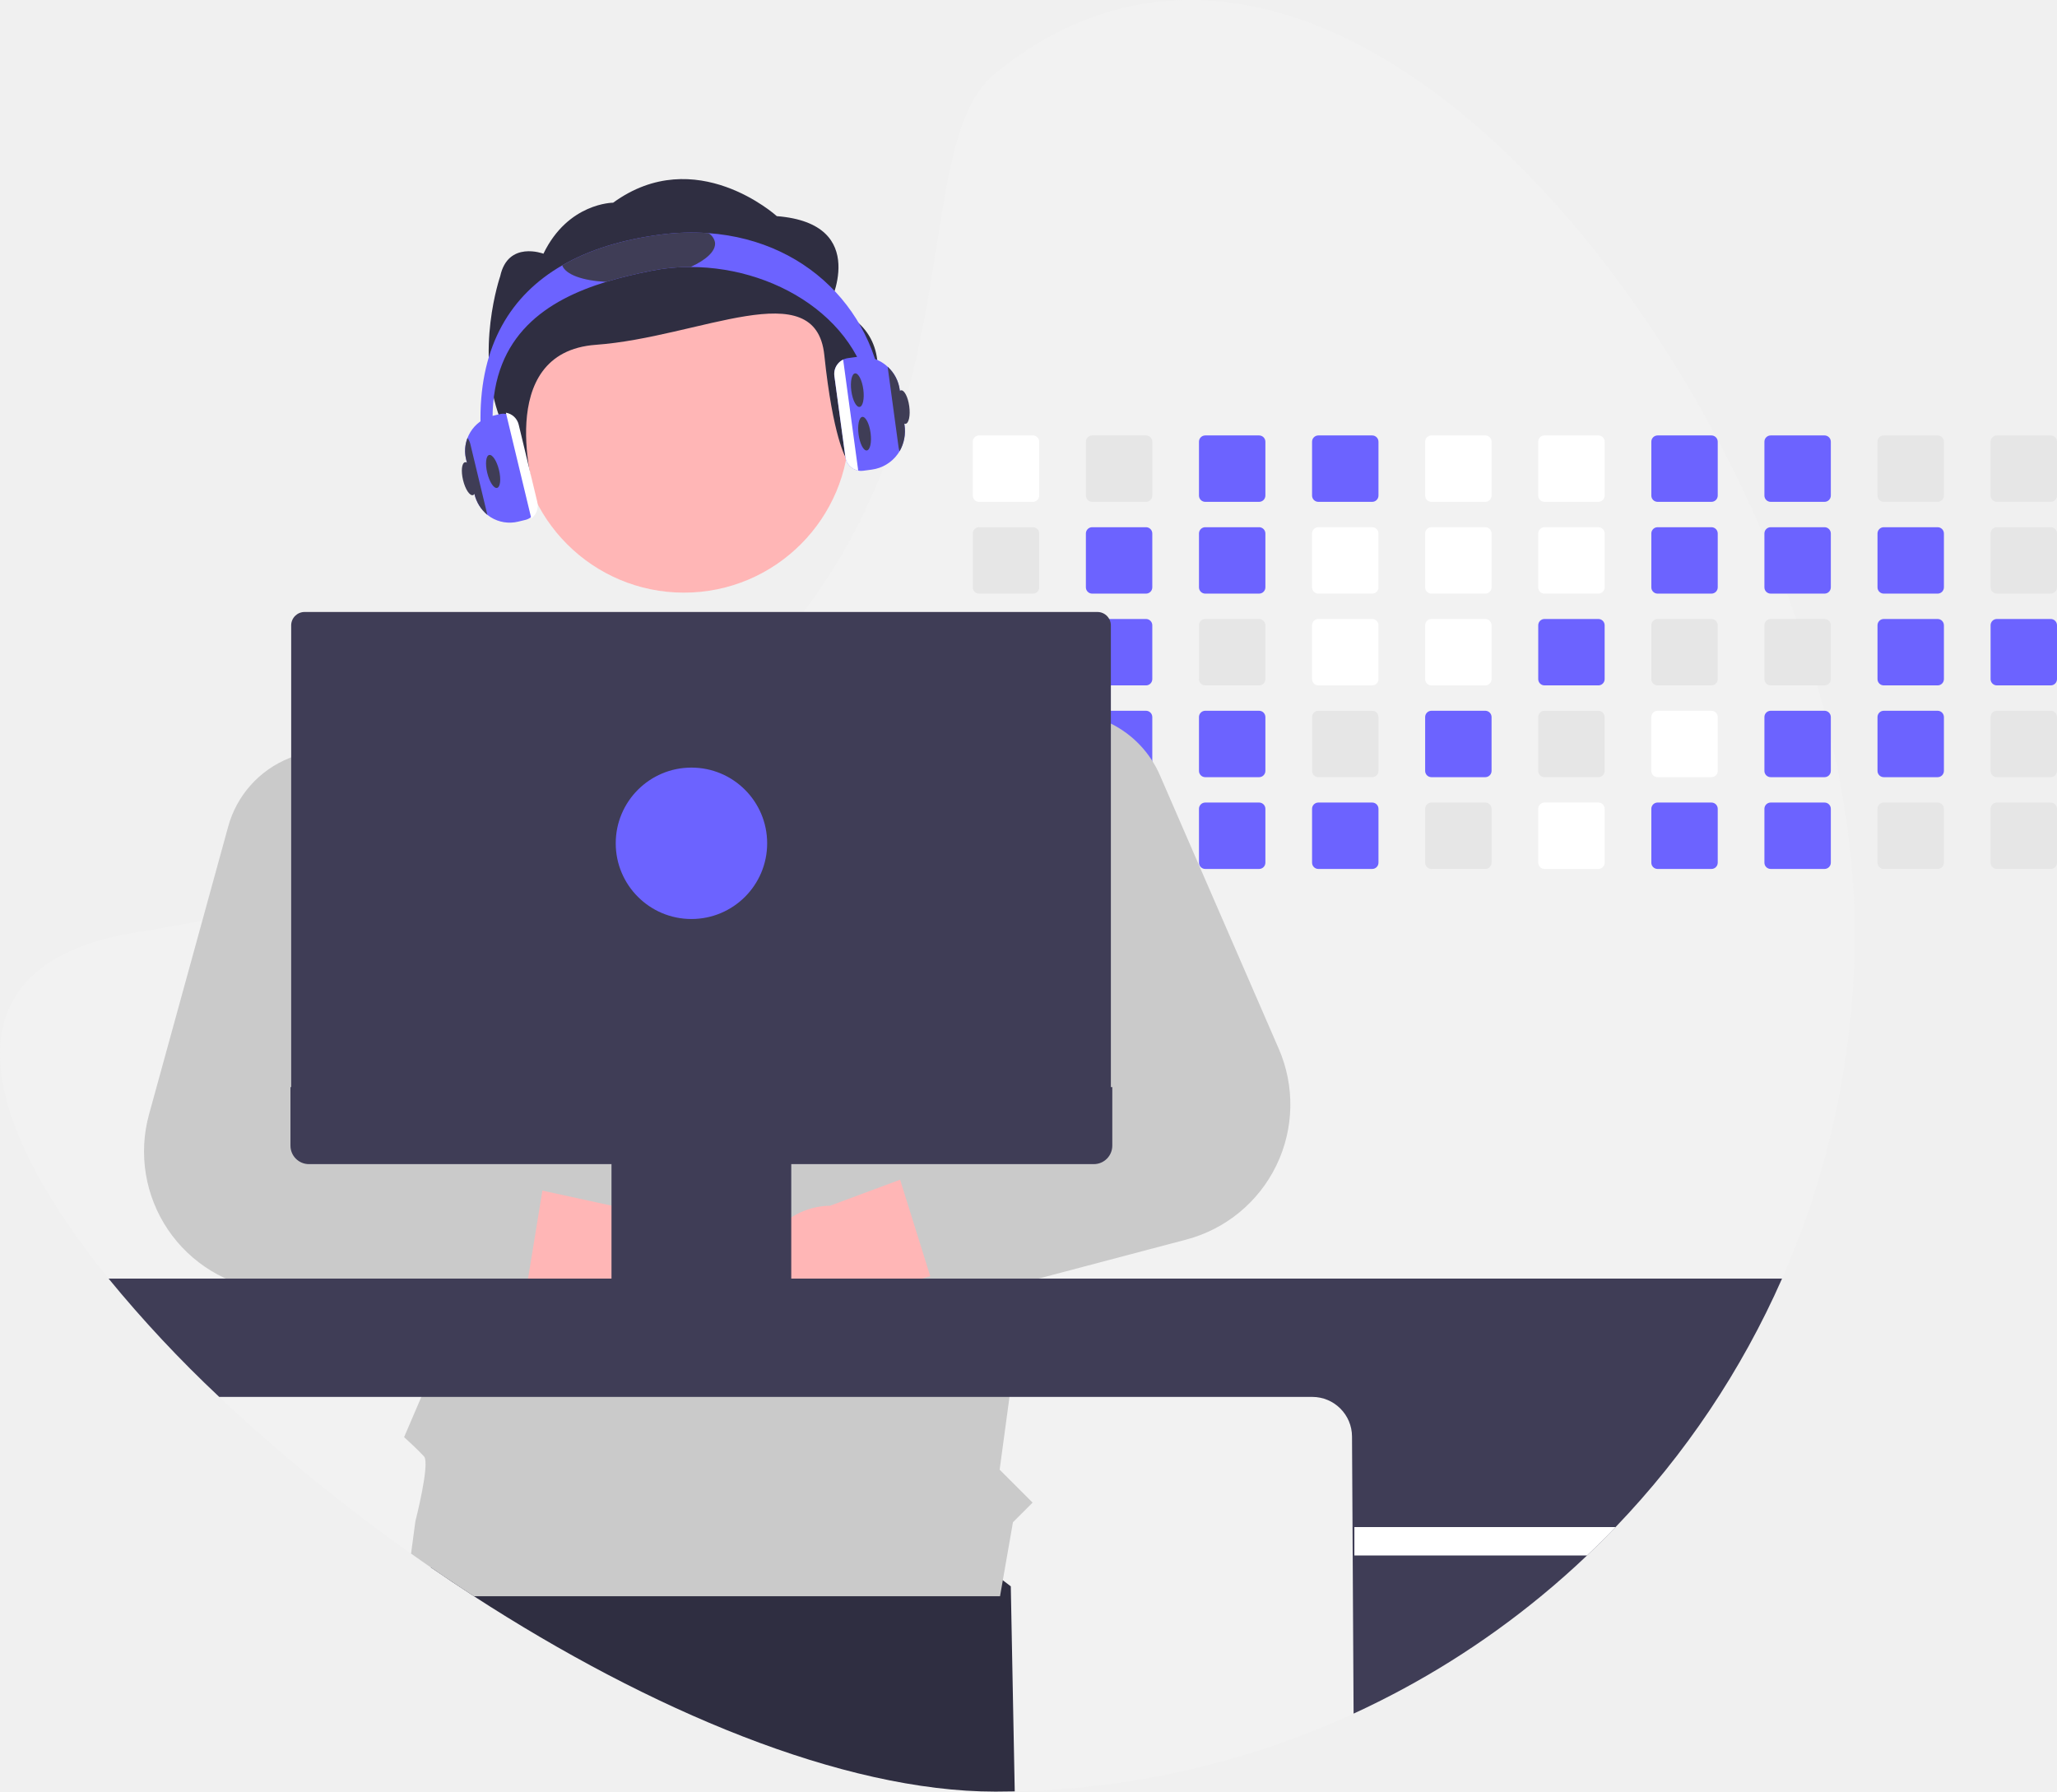
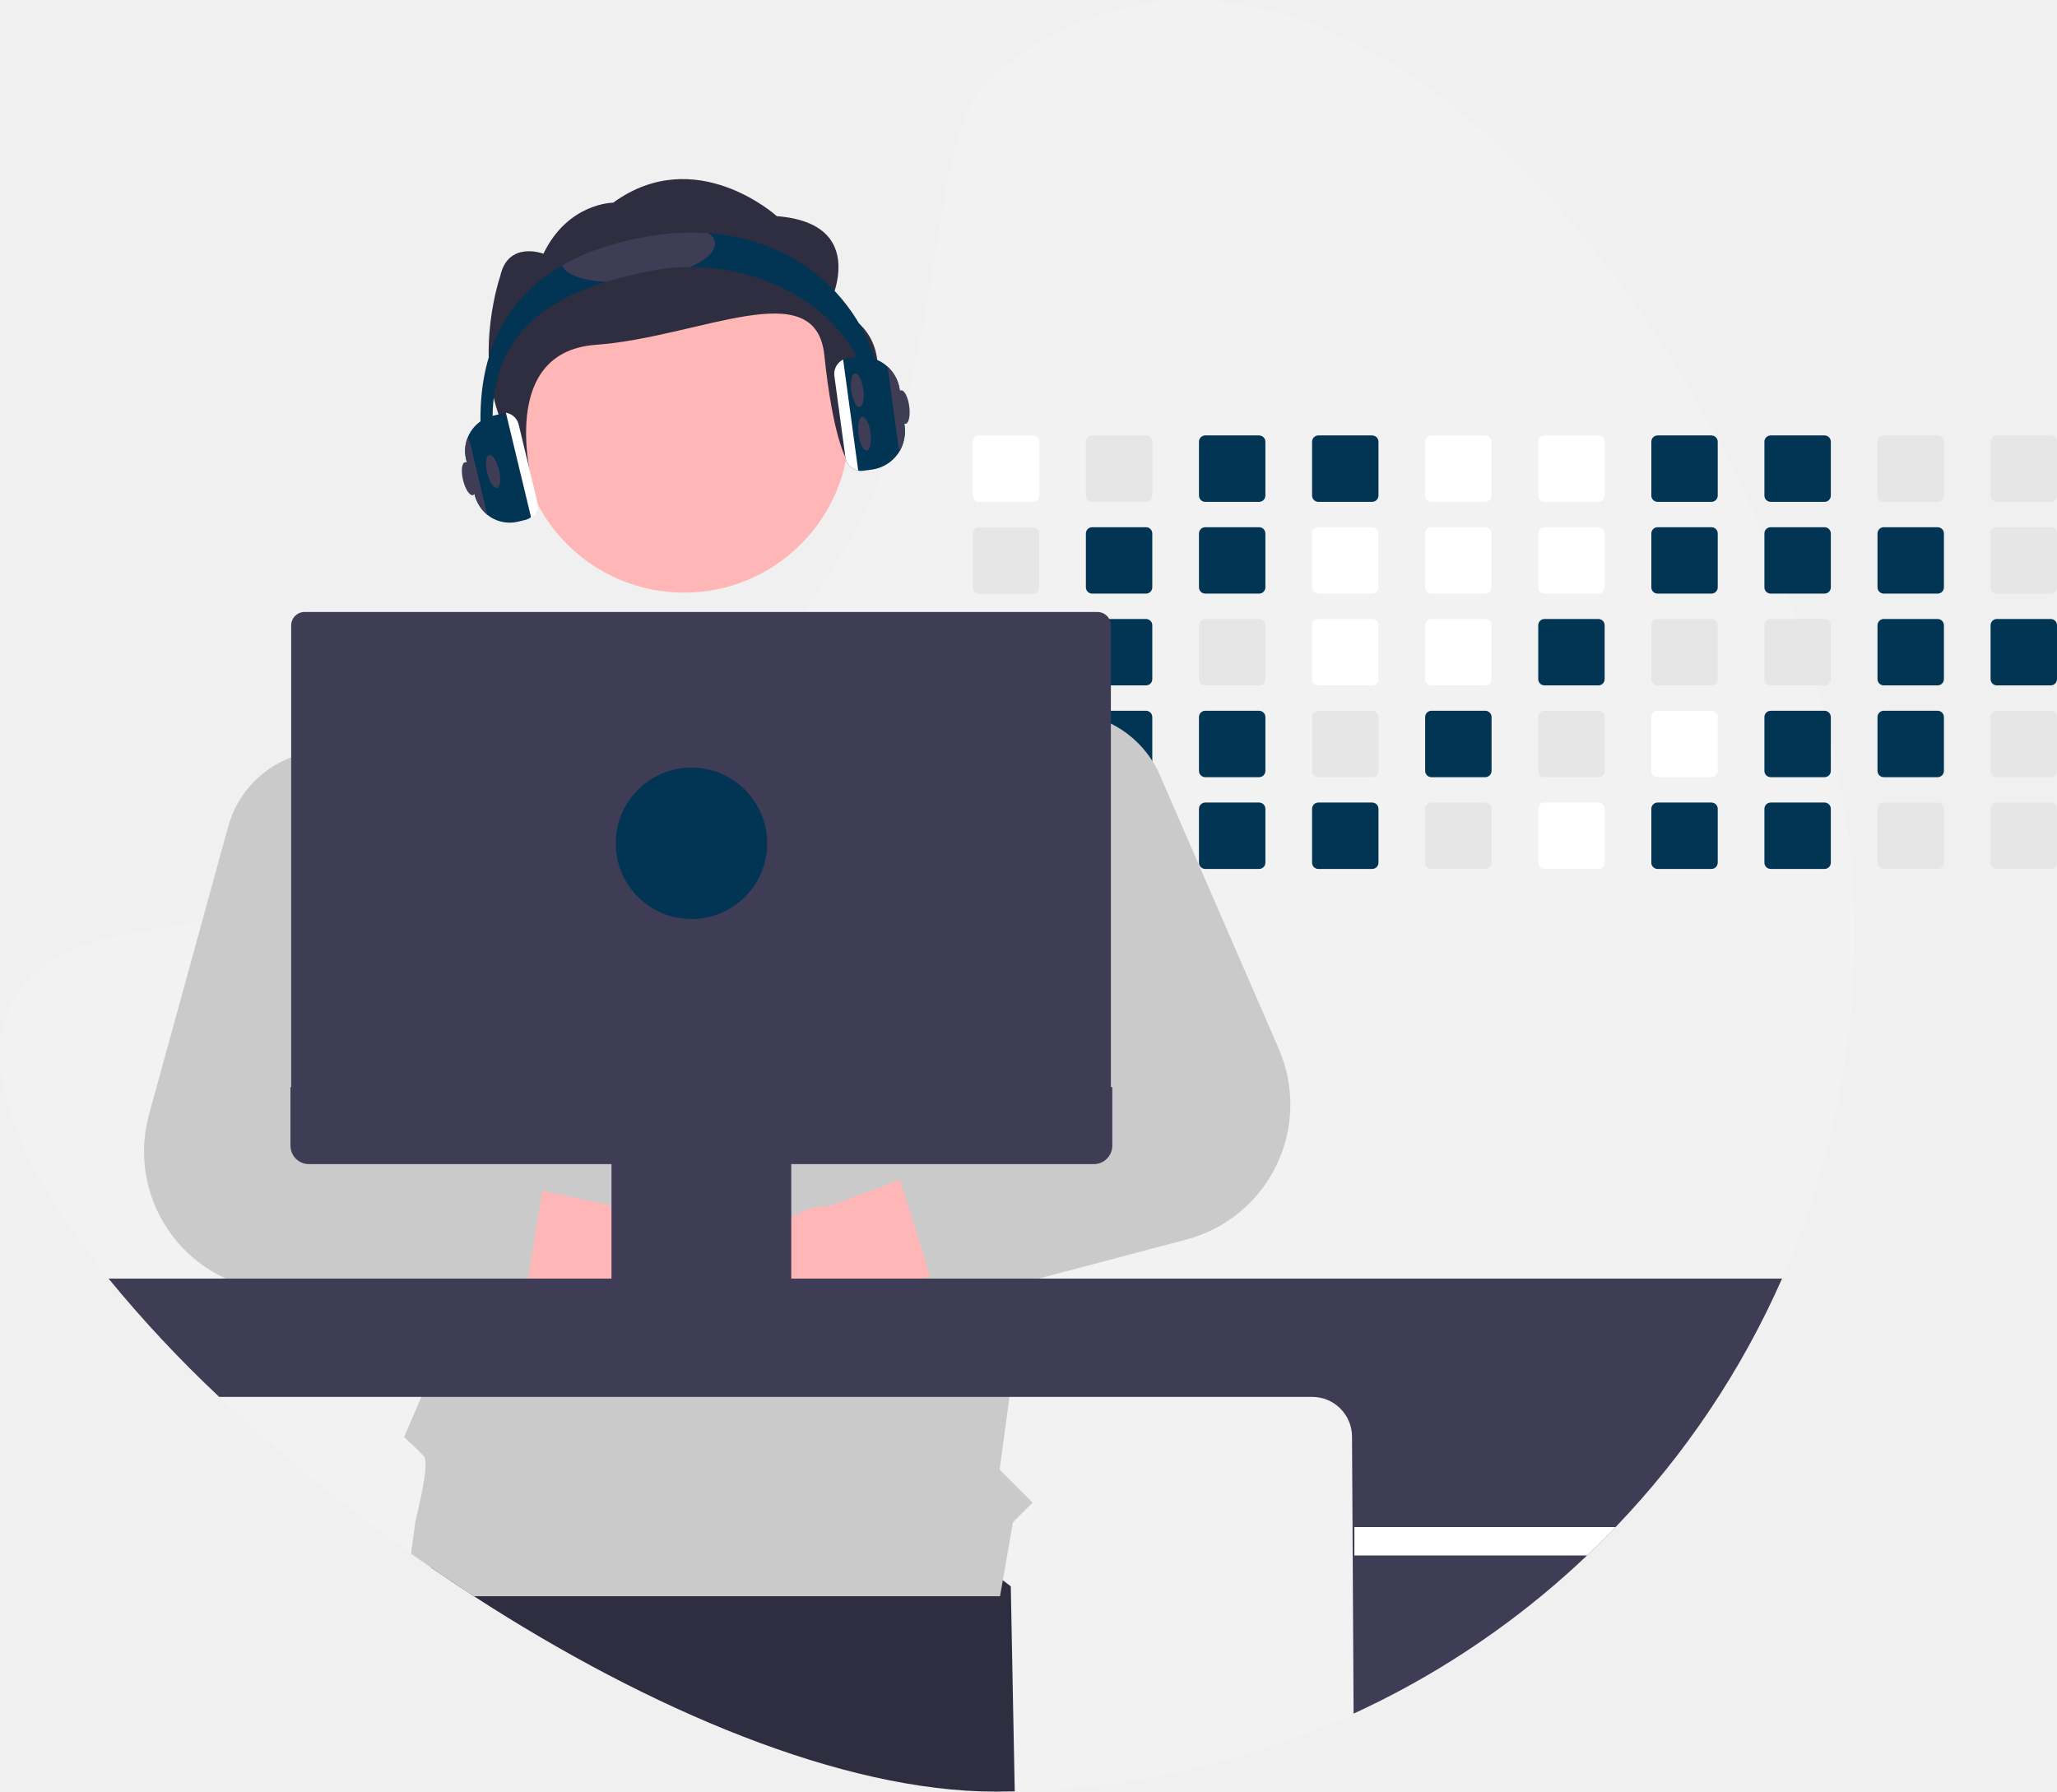
<svg xmlns="http://www.w3.org/2000/svg" data-name="Layer 1" width="850.538" height="740.83" viewBox="0 0 850.538 740.83">
  <path d="M941.609,465.125a354.21,354.21,0,0,1-98.85,245.9q-5.745,6.015-11.8,11.74-9.225,8.775-19.07,16.87a353.934,353.934,0,0,1-217.58,80.69q-3.975.09-7.98.09c-63.43,0-143.21-33.88-215.61-80.78q-8.985-5.82-17.81-11.91-4.125-2.82-8.21-5.72a730.43,730.43,0,0,1-79.32-64.8,514.116,514.116,0,0,1-45.75-48.92c-55.63-68.62-67.9-130.45,11.41-143.16q14.085-2.25,27.34-4.81,19.2-3.69,36.75-7.97,23.64-5.745,44.42-12.46,6.99-2.25,13.66-4.59c65.74-23.09,109.74-53.2,139.69-85.87q7.62-8.295,14.05-16.79a236.055,236.055,0,0,0,17.83-27.12,254.898,254.898,0,0,0,18.41-41.05l.27-.78c23.83-68.74,16.58-132.5,42.87-153.84,112.38-91.23,252.29,38.69,317.96,191.9q4.965,11.58,9.34,23.3,1.965,5.235,3.79,10.49,4.8,13.695,8.71,27.46,1.5,5.25,2.86,10.49c.97,3.77,1.9,7.53,2.76,11.29C938.139,412.305,941.609,439.455,941.609,465.125Z" transform="translate(-174.731 -79.58524)" fill="#f2f2f2" />
  <path d="M594.309,820.325q-3.975.09-7.98.09c-63.43,0-143.21-33.88-215.61-80.78q-8.985-5.82-17.81-11.91l5.16-31.4,156.21-20.74,78.4,59.95Z" transform="translate(-174.731 -79.58524)" fill="#2f2e41" />
  <path d="M601.829,259.635h-22.26a2.601,2.601,0,0,0-2.6,2.6v22.27a2.593,2.593,0,0,0,2.6,2.59h22.26a2.599,2.599,0,0,0,2.6-2.59v-22.27A2.608,2.608,0,0,0,601.829,259.635Z" transform="translate(-174.731 -79.58524)" fill="#fff" />
  <path d="M601.829,297.585h-22.26a2.601,2.601,0,0,0-2.6,2.6v22.27a2.593,2.593,0,0,0,2.6,2.59h22.26a2.599,2.599,0,0,0,2.6-2.59v-22.27A2.608,2.608,0,0,0,601.829,297.585Z" transform="translate(-174.731 -79.58524)" fill="#e6e6e6" />
  <path d="M601.829,335.535h-22.26a2.601,2.601,0,0,0-2.6,2.6v22.26a2.595,2.595,0,0,0,2.6,2.6h22.26a2.601,2.601,0,0,0,2.6-2.6v-22.26A2.608,2.608,0,0,0,601.829,335.535Z" transform="translate(-174.731 -79.58524)" fill="#e6e6e6" />
  <path d="M604.389,375.625a2.617,2.617,0,0,0-2.56-2.14h-22.26a2.601,2.601,0,0,0-2.6,2.6v22.26a2.595,2.595,0,0,0,2.6,2.6h22.26a2.601,2.601,0,0,0,2.6-2.6v-22.26A2.313,2.313,0,0,0,604.389,375.625Z" transform="translate(-174.731 -79.58524)" fill="#e6e6e6" />
  <path d="M602.839,411.635a2.634,2.634,0,0,0-1.01-.2h-22.26a2.595,2.595,0,0,0-2.6,2.6v22.26a2.588,2.588,0,0,0,2.6,2.6h22.26a2.601,2.601,0,0,0,2.6-2.6v-22.26A2.616,2.616,0,0,0,602.839,411.635Z" transform="translate(-174.731 -79.58524)" fill="#e6e6e6" />
  <path d="M648.589,259.635h-22.26a2.601,2.601,0,0,0-2.6,2.6v22.27a2.593,2.593,0,0,0,2.6,2.59h22.26a2.599,2.599,0,0,0,2.6-2.59v-22.27A2.608,2.608,0,0,0,648.589,259.635Z" transform="translate(-174.731 -79.58524)" fill="#e6e6e6" />
-   <path d="M648.589,297.585h-22.26a2.601,2.601,0,0,0-2.6,2.6v22.27a2.593,2.593,0,0,0,2.6,2.59h22.26a2.599,2.599,0,0,0,2.6-2.59v-22.27A2.608,2.608,0,0,0,648.589,297.585Z" transform="translate(-174.731 -79.58524)" fill="#6c63ff" />
-   <path d="M648.589,335.535h-22.26a2.601,2.601,0,0,0-2.6,2.6v22.26a2.595,2.595,0,0,0,2.6,2.6h22.26a2.601,2.601,0,0,0,2.6-2.6v-22.26A2.608,2.608,0,0,0,648.589,335.535Z" transform="translate(-174.731 -79.58524)" fill="#6c63ff" />
-   <path d="M648.589,373.485h-22.26a2.593,2.593,0,0,0-2.46,1.78,2.478,2.478,0,0,0-.14.82v22.26a2.595,2.595,0,0,0,2.6,2.6h22.26a2.601,2.601,0,0,0,2.6-2.6v-22.26A2.608,2.608,0,0,0,648.589,373.485Z" transform="translate(-174.731 -79.58524)" fill="#6c63ff" />
+   <path d="M648.589,297.585h-22.26a2.601,2.601,0,0,0-2.6,2.6v22.27a2.593,2.593,0,0,0,2.6,2.59h22.26a2.599,2.599,0,0,0,2.6-2.59v-22.27A2.608,2.608,0,0,0,648.589,297.585Z" transform="translate(-174.731 -79.58524)" fill="#023454" />
+   <path d="M648.589,335.535h-22.26a2.601,2.601,0,0,0-2.6,2.6v22.26a2.595,2.595,0,0,0,2.6,2.6h22.26a2.601,2.601,0,0,0,2.6-2.6v-22.26A2.608,2.608,0,0,0,648.589,335.535Z" transform="translate(-174.731 -79.58524)" fill="#023454" />
+   <path d="M648.589,373.485h-22.26a2.593,2.593,0,0,0-2.46,1.78,2.478,2.478,0,0,0-.14.82v22.26a2.595,2.595,0,0,0,2.6,2.6h22.26a2.601,2.601,0,0,0,2.6-2.6v-22.26A2.608,2.608,0,0,0,648.589,373.485Z" transform="translate(-174.731 -79.58524)" fill="#023454" />
  <path d="M648.589,411.435h-22.26a2.595,2.595,0,0,0-2.6,2.6v22.26a2.595,2.595,0,0,0,2.6,2.6h22.26a2.601,2.601,0,0,0,2.6-2.6v-22.26A2.601,2.601,0,0,0,648.589,411.435Z" transform="translate(-174.731 -79.58524)" fill="#e6e6e6" />
-   <path d="M695.349,259.635h-22.26a2.601,2.601,0,0,0-2.6,2.6v22.27a2.593,2.593,0,0,0,2.6,2.59h22.26a2.599,2.599,0,0,0,2.6-2.59v-22.27A2.608,2.608,0,0,0,695.349,259.635Z" transform="translate(-174.731 -79.58524)" fill="#6c63ff" />
-   <path d="M695.349,297.585h-22.26a2.601,2.601,0,0,0-2.6,2.6v22.27a2.593,2.593,0,0,0,2.6,2.59h22.26a2.599,2.599,0,0,0,2.6-2.59v-22.27A2.608,2.608,0,0,0,695.349,297.585Z" transform="translate(-174.731 -79.58524)" fill="#6c63ff" />
+   <path d="M695.349,259.635h-22.26a2.601,2.601,0,0,0-2.6,2.6v22.27a2.593,2.593,0,0,0,2.6,2.59h22.26a2.599,2.599,0,0,0,2.6-2.59v-22.27A2.608,2.608,0,0,0,695.349,259.635Z" transform="translate(-174.731 -79.58524)" fill="#023454" />
+   <path d="M695.349,297.585h-22.26a2.601,2.601,0,0,0-2.6,2.6v22.27a2.593,2.593,0,0,0,2.6,2.59h22.26a2.599,2.599,0,0,0,2.6-2.59v-22.27A2.608,2.608,0,0,0,695.349,297.585Z" transform="translate(-174.731 -79.58524)" fill="#023454" />
  <path d="M695.349,335.535h-22.26a2.601,2.601,0,0,0-2.6,2.6v22.26a2.595,2.595,0,0,0,2.6,2.6h22.26a2.601,2.601,0,0,0,2.6-2.6v-22.26A2.608,2.608,0,0,0,695.349,335.535Z" transform="translate(-174.731 -79.58524)" fill="#e6e6e6" />
-   <path d="M695.349,373.485h-22.26a2.601,2.601,0,0,0-2.6,2.6v22.26a2.595,2.595,0,0,0,2.6,2.6h22.26a2.601,2.601,0,0,0,2.6-2.6v-22.26A2.608,2.608,0,0,0,695.349,373.485Z" transform="translate(-174.731 -79.58524)" fill="#6c63ff" />
-   <path d="M695.349,411.435h-22.26a2.595,2.595,0,0,0-2.6,2.6v22.26a2.595,2.595,0,0,0,2.6,2.6h22.26a2.601,2.601,0,0,0,2.6-2.6v-22.26A2.601,2.601,0,0,0,695.349,411.435Z" transform="translate(-174.731 -79.58524)" fill="#6c63ff" />
-   <path d="M742.109,259.635h-22.26a2.601,2.601,0,0,0-2.6,2.6v22.27a2.593,2.593,0,0,0,2.6,2.59h22.26a2.599,2.599,0,0,0,2.6-2.59v-22.27A2.608,2.608,0,0,0,742.109,259.635Z" transform="translate(-174.731 -79.58524)" fill="#6c63ff" />
+   <path d="M695.349,373.485h-22.26a2.601,2.601,0,0,0-2.6,2.6v22.26a2.595,2.595,0,0,0,2.6,2.6h22.26a2.601,2.601,0,0,0,2.6-2.6v-22.26A2.608,2.608,0,0,0,695.349,373.485Z" transform="translate(-174.731 -79.58524)" fill="#023454" />
+   <path d="M695.349,411.435h-22.26a2.595,2.595,0,0,0-2.6,2.6v22.26a2.595,2.595,0,0,0,2.6,2.6h22.26a2.601,2.601,0,0,0,2.6-2.6v-22.26A2.601,2.601,0,0,0,695.349,411.435Z" transform="translate(-174.731 -79.58524)" fill="#023454" />
+   <path d="M742.109,259.635h-22.26a2.601,2.601,0,0,0-2.6,2.6v22.27a2.593,2.593,0,0,0,2.6,2.59h22.26a2.599,2.599,0,0,0,2.6-2.59v-22.27A2.608,2.608,0,0,0,742.109,259.635Z" transform="translate(-174.731 -79.58524)" fill="#023454" />
  <path d="M742.109,297.585h-22.26a2.601,2.601,0,0,0-2.6,2.6v22.27a2.593,2.593,0,0,0,2.6,2.59h22.26a2.599,2.599,0,0,0,2.6-2.59v-22.27A2.608,2.608,0,0,0,742.109,297.585Z" transform="translate(-174.731 -79.58524)" fill="#fff" />
  <path d="M742.109,335.535h-22.26a2.601,2.601,0,0,0-2.6,2.6v22.26a2.595,2.595,0,0,0,2.6,2.6h22.26a2.601,2.601,0,0,0,2.6-2.6v-22.26A2.608,2.608,0,0,0,742.109,335.535Z" transform="translate(-174.731 -79.58524)" fill="#fff" />
  <path d="M742.109,373.485h-22.26a2.601,2.601,0,0,0-2.6,2.6v22.26a2.595,2.595,0,0,0,2.6,2.6h22.26a2.601,2.601,0,0,0,2.6-2.6v-22.26A2.608,2.608,0,0,0,742.109,373.485Z" transform="translate(-174.731 -79.58524)" fill="#e6e6e6" />
-   <path d="M742.109,411.435h-22.26a2.595,2.595,0,0,0-2.6,2.6v22.26a2.595,2.595,0,0,0,2.6,2.6h22.26a2.601,2.601,0,0,0,2.6-2.6v-22.26A2.601,2.601,0,0,0,742.109,411.435Z" transform="translate(-174.731 -79.58524)" fill="#6c63ff" />
+   <path d="M742.109,411.435h-22.26a2.595,2.595,0,0,0-2.6,2.6v22.26a2.595,2.595,0,0,0,2.6,2.6h22.26a2.601,2.601,0,0,0,2.6-2.6v-22.26A2.601,2.601,0,0,0,742.109,411.435Z" transform="translate(-174.731 -79.58524)" fill="#023454" />
  <path d="M788.869,259.635h-22.27a2.599,2.599,0,0,0-2.59,2.6v22.27a2.591,2.591,0,0,0,2.59,2.59h22.27a2.599,2.599,0,0,0,2.6-2.59v-22.27A2.608,2.608,0,0,0,788.869,259.635Z" transform="translate(-174.731 -79.58524)" fill="#fff" />
  <path d="M788.869,297.585h-22.27a2.599,2.599,0,0,0-2.59,2.6v22.27a2.59,2.59,0,0,0,2.59,2.59h22.27a2.599,2.599,0,0,0,2.6-2.59v-22.27A2.608,2.608,0,0,0,788.869,297.585Z" transform="translate(-174.731 -79.58524)" fill="#fff" />
  <path d="M788.869,335.535h-22.27a2.599,2.599,0,0,0-2.59,2.6v22.26a2.593,2.593,0,0,0,2.59,2.6h22.27a2.601,2.601,0,0,0,2.6-2.6v-22.26A2.608,2.608,0,0,0,788.869,335.535Z" transform="translate(-174.731 -79.58524)" fill="#fff" />
-   <path d="M788.869,373.485h-22.27a2.599,2.599,0,0,0-2.59,2.6v22.26a2.593,2.593,0,0,0,2.59,2.6h22.27a2.601,2.601,0,0,0,2.6-2.6v-22.26A2.608,2.608,0,0,0,788.869,373.485Z" transform="translate(-174.731 -79.58524)" fill="#6c63ff" />
+   <path d="M788.869,373.485h-22.27a2.599,2.599,0,0,0-2.59,2.6v22.26a2.593,2.593,0,0,0,2.59,2.6h22.27a2.601,2.601,0,0,0,2.6-2.6v-22.26A2.608,2.608,0,0,0,788.869,373.485Z" transform="translate(-174.731 -79.58524)" fill="#023454" />
  <path d="M788.869,411.435h-22.27a2.593,2.593,0,0,0-2.59,2.6v22.26a2.593,2.593,0,0,0,2.59,2.6h22.27a2.601,2.601,0,0,0,2.6-2.6v-22.26A2.601,2.601,0,0,0,788.869,411.435Z" transform="translate(-174.731 -79.58524)" fill="#e6e6e6" />
  <path d="M835.629,259.635h-22.27a2.599,2.599,0,0,0-2.59,2.6v22.27a2.591,2.591,0,0,0,2.59,2.59h22.27a2.599,2.599,0,0,0,2.6-2.59v-22.27A2.608,2.608,0,0,0,835.629,259.635Z" transform="translate(-174.731 -79.58524)" fill="#fff" />
  <path d="M835.629,297.585h-22.27a2.599,2.599,0,0,0-2.59,2.6v22.27a2.59,2.59,0,0,0,2.59,2.59h22.27a2.599,2.599,0,0,0,2.6-2.59v-22.27A2.608,2.608,0,0,0,835.629,297.585Z" transform="translate(-174.731 -79.58524)" fill="#fff" />
-   <path d="M835.629,335.535h-22.27a2.599,2.599,0,0,0-2.59,2.6v22.26a2.593,2.593,0,0,0,2.59,2.6h22.27a2.601,2.601,0,0,0,2.6-2.6v-22.26A2.608,2.608,0,0,0,835.629,335.535Z" transform="translate(-174.731 -79.58524)" fill="#6c63ff" />
+   <path d="M835.629,335.535h-22.27a2.599,2.599,0,0,0-2.59,2.6v22.26a2.593,2.593,0,0,0,2.59,2.6h22.27a2.601,2.601,0,0,0,2.6-2.6v-22.26A2.608,2.608,0,0,0,835.629,335.535Z" transform="translate(-174.731 -79.58524)" fill="#023454" />
  <path d="M835.629,373.485h-22.27a2.599,2.599,0,0,0-2.59,2.6v22.26a2.593,2.593,0,0,0,2.59,2.6h22.27a2.601,2.601,0,0,0,2.6-2.6v-22.26A2.608,2.608,0,0,0,835.629,373.485Z" transform="translate(-174.731 -79.58524)" fill="#e6e6e6" />
  <path d="M835.629,411.435h-22.27a2.593,2.593,0,0,0-2.59,2.6v22.26a2.593,2.593,0,0,0,2.59,2.6h22.27a2.601,2.601,0,0,0,2.6-2.6v-22.26A2.601,2.601,0,0,0,835.629,411.435Z" transform="translate(-174.731 -79.58524)" fill="#fff" />
-   <path d="M882.389,259.635h-22.27a2.599,2.599,0,0,0-2.59,2.6v22.27a2.591,2.591,0,0,0,2.59,2.59h22.27a2.599,2.599,0,0,0,2.6-2.59v-22.27A2.608,2.608,0,0,0,882.389,259.635Z" transform="translate(-174.731 -79.58524)" fill="#6c63ff" />
-   <path d="M882.389,297.585h-22.27a2.599,2.599,0,0,0-2.59,2.6v22.27a2.59,2.59,0,0,0,2.59,2.59h22.27a2.599,2.599,0,0,0,2.6-2.59v-22.27A2.608,2.608,0,0,0,882.389,297.585Z" transform="translate(-174.731 -79.58524)" fill="#6c63ff" />
+   <path d="M882.389,259.635h-22.27a2.599,2.599,0,0,0-2.59,2.6v22.27a2.591,2.591,0,0,0,2.59,2.59h22.27a2.599,2.599,0,0,0,2.6-2.59v-22.27A2.608,2.608,0,0,0,882.389,259.635Z" transform="translate(-174.731 -79.58524)" fill="#023454" />
+   <path d="M882.389,297.585h-22.27a2.599,2.599,0,0,0-2.59,2.6v22.27a2.59,2.59,0,0,0,2.59,2.59h22.27a2.599,2.599,0,0,0,2.6-2.59v-22.27A2.608,2.608,0,0,0,882.389,297.585Z" transform="translate(-174.731 -79.58524)" fill="#023454" />
  <path d="M882.389,335.535h-22.27a2.599,2.599,0,0,0-2.59,2.6v22.26a2.593,2.593,0,0,0,2.59,2.6h22.27a2.601,2.601,0,0,0,2.6-2.6v-22.26A2.608,2.608,0,0,0,882.389,335.535Z" transform="translate(-174.731 -79.58524)" fill="#e6e6e6" />
  <path d="M882.389,373.485h-22.27a2.599,2.599,0,0,0-2.59,2.6v22.26a2.593,2.593,0,0,0,2.59,2.6h22.27a2.601,2.601,0,0,0,2.6-2.6v-22.26A2.608,2.608,0,0,0,882.389,373.485Z" transform="translate(-174.731 -79.58524)" fill="#fff" />
-   <path d="M882.389,411.435h-22.27a2.593,2.593,0,0,0-2.59,2.6v22.26a2.593,2.593,0,0,0,2.59,2.6h22.27a2.601,2.601,0,0,0,2.6-2.6v-22.26A2.601,2.601,0,0,0,882.389,411.435Z" transform="translate(-174.731 -79.58524)" fill="#6c63ff" />
-   <path d="M929.149,259.635h-22.27a2.599,2.599,0,0,0-2.59,2.6v22.27a2.591,2.591,0,0,0,2.59,2.59h22.27a2.599,2.599,0,0,0,2.6-2.59v-22.27A2.608,2.608,0,0,0,929.149,259.635Z" transform="translate(-174.731 -79.58524)" fill="#6c63ff" />
-   <path d="M929.149,297.585h-22.27a2.599,2.599,0,0,0-2.59,2.6v22.27a2.59,2.59,0,0,0,2.59,2.59h22.27a2.599,2.599,0,0,0,2.6-2.59v-22.27A2.608,2.608,0,0,0,929.149,297.585Z" transform="translate(-174.731 -79.58524)" fill="#6c63ff" />
+   <path d="M882.389,411.435h-22.27a2.593,2.593,0,0,0-2.59,2.6v22.26a2.593,2.593,0,0,0,2.59,2.6h22.27a2.601,2.601,0,0,0,2.6-2.6v-22.26A2.601,2.601,0,0,0,882.389,411.435Z" transform="translate(-174.731 -79.58524)" fill="#023454" />
+   <path d="M929.149,259.635h-22.27a2.599,2.599,0,0,0-2.59,2.6v22.27a2.591,2.591,0,0,0,2.59,2.59h22.27a2.599,2.599,0,0,0,2.6-2.59v-22.27A2.608,2.608,0,0,0,929.149,259.635Z" transform="translate(-174.731 -79.58524)" fill="#023454" />
+   <path d="M929.149,297.585h-22.27a2.599,2.599,0,0,0-2.59,2.6v22.27a2.59,2.59,0,0,0,2.59,2.59h22.27a2.599,2.599,0,0,0,2.6-2.59v-22.27A2.608,2.608,0,0,0,929.149,297.585Z" transform="translate(-174.731 -79.58524)" fill="#023454" />
  <path d="M929.149,335.535h-22.27a2.599,2.599,0,0,0-2.59,2.6v22.26a2.593,2.593,0,0,0,2.59,2.6h22.27a2.601,2.601,0,0,0,2.6-2.6v-22.26A2.608,2.608,0,0,0,929.149,335.535Z" transform="translate(-174.731 -79.58524)" fill="#e6e6e6" />
-   <path d="M929.149,373.485h-22.27a2.599,2.599,0,0,0-2.59,2.6v22.26a2.593,2.593,0,0,0,2.59,2.6h22.27a2.601,2.601,0,0,0,2.6-2.6v-22.26A2.608,2.608,0,0,0,929.149,373.485Z" transform="translate(-174.731 -79.58524)" fill="#6c63ff" />
-   <path d="M929.149,411.435h-22.27a2.593,2.593,0,0,0-2.59,2.6v22.26a2.593,2.593,0,0,0,2.59,2.6h22.27a2.601,2.601,0,0,0,2.6-2.6v-22.26A2.601,2.601,0,0,0,929.149,411.435Z" transform="translate(-174.731 -79.58524)" fill="#6c63ff" />
+   <path d="M929.149,373.485h-22.27a2.599,2.599,0,0,0-2.59,2.6v22.26a2.593,2.593,0,0,0,2.59,2.6h22.27a2.601,2.601,0,0,0,2.6-2.6v-22.26A2.608,2.608,0,0,0,929.149,373.485Z" transform="translate(-174.731 -79.58524)" fill="#023454" />
+   <path d="M929.149,411.435h-22.27a2.593,2.593,0,0,0-2.59,2.6v22.26a2.593,2.593,0,0,0,2.59,2.6h22.27a2.601,2.601,0,0,0,2.6-2.6v-22.26A2.601,2.601,0,0,0,929.149,411.435Z" transform="translate(-174.731 -79.58524)" fill="#023454" />
  <path d="M975.909,259.635h-22.27a2.599,2.599,0,0,0-2.59,2.6v22.27a2.591,2.591,0,0,0,2.59,2.59h22.27a2.599,2.599,0,0,0,2.6-2.59v-22.27A2.608,2.608,0,0,0,975.909,259.635Z" transform="translate(-174.731 -79.58524)" fill="#e6e6e6" />
-   <path d="M975.909,297.585h-22.27a2.599,2.599,0,0,0-2.59,2.6v22.27a2.59,2.59,0,0,0,2.59,2.59h22.27a2.599,2.599,0,0,0,2.6-2.59v-22.27A2.608,2.608,0,0,0,975.909,297.585Z" transform="translate(-174.731 -79.58524)" fill="#6c63ff" />
-   <path d="M975.909,335.535h-22.27a2.599,2.599,0,0,0-2.59,2.6v22.26a2.593,2.593,0,0,0,2.59,2.6h22.27a2.601,2.601,0,0,0,2.6-2.6v-22.26A2.608,2.608,0,0,0,975.909,335.535Z" transform="translate(-174.731 -79.58524)" fill="#6c63ff" />
-   <path d="M975.909,373.485h-22.27a2.599,2.599,0,0,0-2.59,2.6v22.26a2.593,2.593,0,0,0,2.59,2.6h22.27a2.601,2.601,0,0,0,2.6-2.6v-22.26A2.608,2.608,0,0,0,975.909,373.485Z" transform="translate(-174.731 -79.58524)" fill="#6c63ff" />
+   <path d="M975.909,297.585h-22.27a2.599,2.599,0,0,0-2.59,2.6v22.27a2.59,2.59,0,0,0,2.59,2.59h22.27a2.599,2.599,0,0,0,2.6-2.59v-22.27A2.608,2.608,0,0,0,975.909,297.585Z" transform="translate(-174.731 -79.58524)" fill="#023454" />
+   <path d="M975.909,335.535h-22.27a2.599,2.599,0,0,0-2.59,2.6v22.26a2.593,2.593,0,0,0,2.59,2.6h22.27a2.601,2.601,0,0,0,2.6-2.6v-22.26A2.608,2.608,0,0,0,975.909,335.535Z" transform="translate(-174.731 -79.58524)" fill="#023454" />
+   <path d="M975.909,373.485h-22.27a2.599,2.599,0,0,0-2.59,2.6v22.26a2.593,2.593,0,0,0,2.59,2.6h22.27a2.601,2.601,0,0,0,2.6-2.6v-22.26A2.608,2.608,0,0,0,975.909,373.485Z" transform="translate(-174.731 -79.58524)" fill="#023454" />
  <path d="M975.909,411.435h-22.27a2.593,2.593,0,0,0-2.59,2.6v22.26a2.593,2.593,0,0,0,2.59,2.6h22.27a2.601,2.601,0,0,0,2.6-2.6v-22.26A2.601,2.601,0,0,0,975.909,411.435Z" transform="translate(-174.731 -79.58524)" fill="#e6e6e6" />
  <path d="M1022.669,259.635h-22.27a2.599,2.599,0,0,0-2.59,2.6v22.27a2.591,2.591,0,0,0,2.59,2.59h22.27a2.599,2.599,0,0,0,2.6-2.59v-22.27A2.608,2.608,0,0,0,1022.669,259.635Z" transform="translate(-174.731 -79.58524)" fill="#e6e6e6" />
  <path d="M1022.669,297.585h-22.27a2.599,2.599,0,0,0-2.59,2.6v22.27a2.591,2.591,0,0,0,2.59,2.59h22.27a2.599,2.599,0,0,0,2.6-2.59v-22.27A2.608,2.608,0,0,0,1022.669,297.585Z" transform="translate(-174.731 -79.58524)" fill="#e6e6e6" />
-   <path d="M1022.669,335.535h-22.27a2.599,2.599,0,0,0-2.59,2.6v22.26a2.593,2.593,0,0,0,2.59,2.6h22.27a2.601,2.601,0,0,0,2.6-2.6v-22.26A2.608,2.608,0,0,0,1022.669,335.535Z" transform="translate(-174.731 -79.58524)" fill="#6c63ff" />
+   <path d="M1022.669,335.535h-22.27a2.599,2.599,0,0,0-2.59,2.6v22.26a2.593,2.593,0,0,0,2.59,2.6h22.27a2.601,2.601,0,0,0,2.6-2.6v-22.26A2.608,2.608,0,0,0,1022.669,335.535Z" transform="translate(-174.731 -79.58524)" fill="#023454" />
  <path d="M1022.669,373.485h-22.27a2.599,2.599,0,0,0-2.59,2.6v22.26a2.593,2.593,0,0,0,2.59,2.6h22.27a2.601,2.601,0,0,0,2.6-2.6v-22.26A2.608,2.608,0,0,0,1022.669,373.485Z" transform="translate(-174.731 -79.58524)" fill="#e6e6e6" />
  <path d="M1022.669,411.435h-22.27a2.593,2.593,0,0,0-2.59,2.6v22.26a2.593,2.593,0,0,0,2.59,2.6h22.27a2.601,2.601,0,0,0,2.6-2.6v-22.26A2.601,2.601,0,0,0,1022.669,411.435Z" transform="translate(-174.731 -79.58524)" fill="#e6e6e6" />
  <polygon points="336.095 660.051 335.475 660.051 336.005 659.981 336.095 660.051" fill="#2f2e41" />
  <circle id="b6132315-04e2-4cdb-a713-107c9cd58b0b" data-name="ab6171fa-7d69-4734-b81c-8dff60f9761b" cx="282.814" cy="176.733" r="68.322" fill="#ffb6b6" />
-   <path id="f4304bdd-ba2d-4fff-b404-410205410c5d-236" data-name="bf427902-b9bf-4946-b5d7-5c1c7e04535e" d="M517.377,206.226s17.869-34.161-21.444-37.266c0,0-33.515-30.402-67.676-5.558,0,0-18.633,0-28.823,21.086,0,0-14.655-5.558-17.876,9.317,0,0-10.723,31.055,0,59.005,10.723,27.95,14.285,31.055,14.285,31.055s-17.621-58.598,25.27-61.704,90.887-29.909,94.461,4.251,8.953,42.578,8.953,42.578S558.479,220.201,517.377,206.226Z" transform="translate(-174.731 -79.58524)" fill="#2f2e41" />
+   <path id="f4304bdd-ba2d-4fff-b404-410205410c5d-232" data-name="bf427902-b9bf-4946-b5d7-5c1c7e04535e" d="M517.377,206.226s17.869-34.161-21.444-37.266c0,0-33.515-30.402-67.676-5.558,0,0-18.633,0-28.823,21.086,0,0-14.655-5.558-17.876,9.317,0,0-10.723,31.055,0,59.005,10.723,27.95,14.285,31.055,14.285,31.055s-17.621-58.598,25.27-61.704,90.887-29.909,94.461,4.251,8.953,42.578,8.953,42.578S558.479,220.201,517.377,206.226Z" transform="translate(-174.731 -79.58524)" fill="#2f2e41" />
  <path d="M634.279,424.695l-.22,1.16-2.47,13.04-17.07,90.2-1.01,5.31-2.12,11.23-2.9,15.32-6.43,33.95-1.84,9.73-.69,3.65-.24,1.28-1.91,10.07-.58,3.04-4.66,34.53-4.07,30.09,13.62,13.62-8.12,8.12-5.33,30.53.01.07H370.719q-13.2-8.55-26.02-17.63l1.79-13.4s6.16-23.93,3.57-26.79c-2.58-2.86-8.24-7.97-8.24-7.97l7.13-16.64.99-2.31-1.66-34.43-.04-.83-.55-11.35-.07-1.46-.11-2.19-2.11-43.68-.04-.72-.64-13.24-.6-12.59-.26-5.31-2.57-53.13-1.74-36.08-1.52-31.41,6.11-2.07,65.35-22.21,27.07-35.19,56.34.42,27.58.21,46.02,42.68,10.47,5,.08.04,7.51,3.59,19.04,9.09,20.13,9.62,10.33,4.93Z" transform="translate(-174.731 -79.58524)" fill="#cacaca" />
  <path d="M443.84,637.136a30.286,30.286,0,0,1-40.664-22.43L296.617,599.588l37.043-41.902,95.511,20.78a30.45,30.45,0,0,1,14.669,58.67Z" transform="translate(-174.731 -79.58524)" fill="#ffb6b6" />
  <path d="M396.329,560.955a13.522,13.522,0,0,0-7.89-4.87l-43.72-9.09-4.49-.93a18.933,18.933,0,0,1-12.53-9.07,19.161,19.161,0,0,1-2.45-7.9,18.895,18.895,0,0,1,.89-7.48l15.15-45.65,9.83-29.62a41.792,41.792,0,0,0,2.09-11.05,43.349,43.349,0,0,0-9.07-28.89,42.693,42.693,0,0,0-49.01-13.64c-.25.09-.51.19-.76.29a42.583,42.583,0,0,0-25.31,28.41l-10.68,38.85-22.03,80.09a57.766,57.766,0,0,0,48.96,72.68l62.97,7.38,29.14,3.42a13.497,13.497,0,0,0,14.84-10.73,4.895,4.895,0,0,0,.11-.55l.7-4.32,5.93-36.38.06-.37A13.475,13.475,0,0,0,396.329,560.955Z" transform="translate(-174.731 -79.58524)" fill="#cacaca" />
  <path d="M511.714,638.302a30.286,30.286,0,0,0,37.094-27.94l103.362-29.994L609.588,544.109l-91.626,34.041a30.45,30.45,0,0,0-6.249,60.152Z" transform="translate(-174.731 -79.58524)" fill="#ffb6b6" />
  <path d="M703.489,513.275,654.329,400.135a42.819,42.819,0,0,0-20.27-21.35,43.356,43.356,0,0,0-8.78-3.2c-.47-.12-.94-.23-1.41-.32a42.132,42.132,0,0,0-19.48.36,42.814,42.814,0,0,0-27.34,21.73,1.004,1.004,0,0,0-.08.14,43.1,43.1,0,0,0-.37,38.85l.61,1.22,34.74,69.77a18.9,18.9,0,0,1-10.5,26.19l-2.44.88-43.88,15.85a13.497,13.497,0,0,0-8.33,16.79l.11.35,12.3,39.36c.06.18.12.36.19.54a7.054,7.054,0,0,0,.4.99,13.482,13.482,0,0,0,15.81,7.53l23.68-6.25,4.83-1.28,61.15-16.15a57.76,57.76,0,0,0,38.22-78.86Z" transform="translate(-174.731 -79.58524)" fill="#cacaca" />
  <path d="M219.629,608.285a514.116,514.116,0,0,0,45.75,48.92h451.97a16.446,16.446,0,0,1,16.42,16.43l.65,114.53a355.43,355.43,0,0,0,77.47-48.53q9.84-8.085,19.07-16.87,6.045-5.73,11.8-11.74a355.629,355.629,0,0,0,68.82-102.74Z" transform="translate(-174.731 -79.58524)" fill="#3f3d56" />
  <path d="M842.759,711.025q-5.745,6.015-11.8,11.74H734.749v-11.74Z" transform="translate(-174.731 -79.58524)" fill="#fff" />
  <path d="M633.379,335.535a5.538,5.538,0,0,0-4.87-2.9H300.669a5.555,5.555,0,0,0-5.54,5.55v196.22H634.059V338.185A5.385,5.385,0,0,0,633.379,335.535Z" transform="translate(-174.731 -79.58524)" fill="#3f3d56" />
  <path d="M294.832,529.092V553.306a7.644,7.644,0,0,0,7.644,7.644H427.573v47.787h-1.662a.993.993,0,0,0-.993.993v3.324a.993.993,0,0,0,.993.993h77.658a.993.993,0,0,0,.993-.993v-3.324a.993.993,0,0,0-.993-.993h-1.662V560.95H627.004a7.644,7.644,0,0,0,7.644-7.644V529.092Z" transform="translate(-174.731 -79.58524)" fill="#3f3d56" />
-   <circle cx="285.903" cy="348.704" r="31.306" fill="#6c63ff" />
-   <path d="M540.399,252.585h-5c0-37.8-37.41-62.57-75.15-62.59a82.382,82.382,0,0,0-16.35,1.59c-6.06,1.21-12.35,2.66-18.53,4.55-24.37,7.47-46.97,21.91-46.97,56.45a78.591,78.591,0,0,0,2.54,19.88l-4.84,1.26a83.876,83.876,0,0,1-2.7-21.14c0-30.18,12.39-50.91,33.79-63.27,11.25-6.5,24.98-10.69,40.71-12.73a97.131,97.131,0,0,1,19.75-.6C511.049,179.105,540.399,212.385,540.399,252.585Z" transform="translate(-174.731 -79.58524)" fill="#6c63ff" />
-   <path d="M548.729,255.355l-1.97-14.56a15.71,15.71,0,0,0-5-9.56,15.816,15.816,0,0,0-13.25-4l-3.13.43a6.524,6.524,0,0,0-4.35,2.53,6.548,6.548,0,0,0-1.29,4.87l4.55,33.54a6.577,6.577,0,0,0,5.3,5.57,6.154,6.154,0,0,0,1.22.12,6.499,6.499,0,0,0,.88-.06l3.5-.47a15.791,15.791,0,0,0,10.74-6.43c.27-.38.53-.77.77-1.17A16.748,16.748,0,0,0,548.729,255.355Z" transform="translate(-174.731 -79.58524)" fill="#6c63ff" />
+   <circle cx="285.903" cy="348.704" r="31.306" fill="#023454" />
+   <path d="M540.399,252.585h-5c0-37.8-37.41-62.57-75.15-62.59a82.382,82.382,0,0,0-16.35,1.59c-6.06,1.21-12.35,2.66-18.53,4.55-24.37,7.47-46.97,21.91-46.97,56.45a78.591,78.591,0,0,0,2.54,19.88l-4.84,1.26a83.876,83.876,0,0,1-2.7-21.14c0-30.18,12.39-50.91,33.79-63.27,11.25-6.5,24.98-10.69,40.71-12.73a97.131,97.131,0,0,1,19.75-.6C511.049,179.105,540.399,212.385,540.399,252.585Z" transform="translate(-174.731 -79.58524)" fill="#023454" />
+   <path d="M548.729,255.355l-1.97-14.56a15.71,15.71,0,0,0-5-9.56,15.816,15.816,0,0,0-13.25-4l-3.13.43a6.524,6.524,0,0,0-4.35,2.53,6.548,6.548,0,0,0-1.29,4.87l4.55,33.54a6.577,6.577,0,0,0,5.3,5.57,6.154,6.154,0,0,0,1.22.12,6.499,6.499,0,0,0,.88-.06l3.5-.47a15.791,15.791,0,0,0,10.74-6.43c.27-.38.53-.77.77-1.17A16.748,16.748,0,0,0,548.729,255.355Z" transform="translate(-174.731 -79.58524)" fill="#023454" />
  <path d="M523.359,228.275a6.432,6.432,0,0,0-2.33,1.92,6.548,6.548,0,0,0-1.29,4.87l4.55,33.54a6.577,6.577,0,0,0,5.3,5.57Z" transform="translate(-174.731 -79.58524)" fill="#fff" />
  <path d="M548.729,255.355l-1.97-14.56a15.71,15.71,0,0,0-5-9.56l4.53,33.37a6.176,6.176,0,0,0,.41,1.56A16.748,16.748,0,0,0,548.729,255.355Z" transform="translate(-174.731 -79.58524)" fill="#3f3d56" />
  <ellipse cx="532.218" cy="258.909" rx="2.5" ry="7" transform="translate(-204.7047 -5.69071) rotate(-7.72549)" fill="#3f3d56" />
  <ellipse cx="529.218" cy="240.909" rx="2.5" ry="7" transform="translate(-202.3122 -6.25736) rotate(-7.72549)" fill="#3f3d56" />
  <ellipse cx="548.218" cy="247.909" rx="2.5" ry="7" transform="translate(-203.0808 -3.63971) rotate(-7.72549)" fill="#3f3d56" />
  <path d="M460.249,189.995a82.382,82.382,0,0,0-16.35,1.59c-6.06,1.21-12.35,2.66-18.53,4.55-9.65-.47-16.75-2.97-18.18-6.82,11.25-6.5,24.98-10.69,40.71-12.73a97.131,97.131,0,0,1,19.75-.6,5.727,5.727,0,0,1,2.72,3.82C470.839,183.285,466.869,186.985,460.249,189.995Z" transform="translate(-174.731 -79.58524)" fill="#3f3d56" />
-   <path d="M396.409,287.285l-7.7-32.01a6.024,6.024,0,0,0-4.88-4.55,6.733,6.733,0,0,0-1-.08,6.026,6.026,0,0,0-1.4.17l-2.98.72a14.904,14.904,0,0,0-10.99,17.96l3.45,14.36a15.845,15.845,0,0,0,5.34,8.62,14.045,14.045,0,0,0,1.36.97,14.809,14.809,0,0,0,11.37,1.84l2.97-.72a5.84,5.84,0,0,0,2.17-1.01A5.993,5.993,0,0,0,396.409,287.285Z" transform="translate(-174.731 -79.58524)" fill="#6c63ff" />
+   <path d="M396.409,287.285l-7.7-32.01a6.024,6.024,0,0,0-4.88-4.55,6.733,6.733,0,0,0-1-.08,6.026,6.026,0,0,0-1.4.17l-2.98.72a14.904,14.904,0,0,0-10.99,17.96l3.45,14.36a15.845,15.845,0,0,0,5.34,8.62,14.045,14.045,0,0,0,1.36.97,14.809,14.809,0,0,0,11.37,1.84l2.97-.72a5.84,5.84,0,0,0,2.17-1.01A5.993,5.993,0,0,0,396.409,287.285Z" transform="translate(-174.731 -79.58524)" fill="#023454" />
  <ellipse cx="378.629" cy="274.523" rx="2.5" ry="7" transform="translate(-228.4506 16.61926) rotate(-13.53051)" fill="#3f3d56" />
  <ellipse cx="368.629" cy="277.523" rx="2.5" ry="7" transform="translate(-229.4301 14.36289) rotate(-13.53051)" fill="#3f3d56" />
  <path d="M396.899,287.165l-7.7-32.01a6.532,6.532,0,0,0-5.29-4.92l10.51,43.72A6.511,6.511,0,0,0,396.899,287.165Z" transform="translate(-174.731 -79.58524)" fill="#fff" />
  <path d="M369.199,263.155a6.476,6.476,0,0,0-1.17-2.45,14.725,14.725,0,0,0-.57,8.79l3.45,14.36a15.845,15.845,0,0,0,5.34,8.62Z" transform="translate(-174.731 -79.58524)" fill="#3f3d56" />
</svg>
